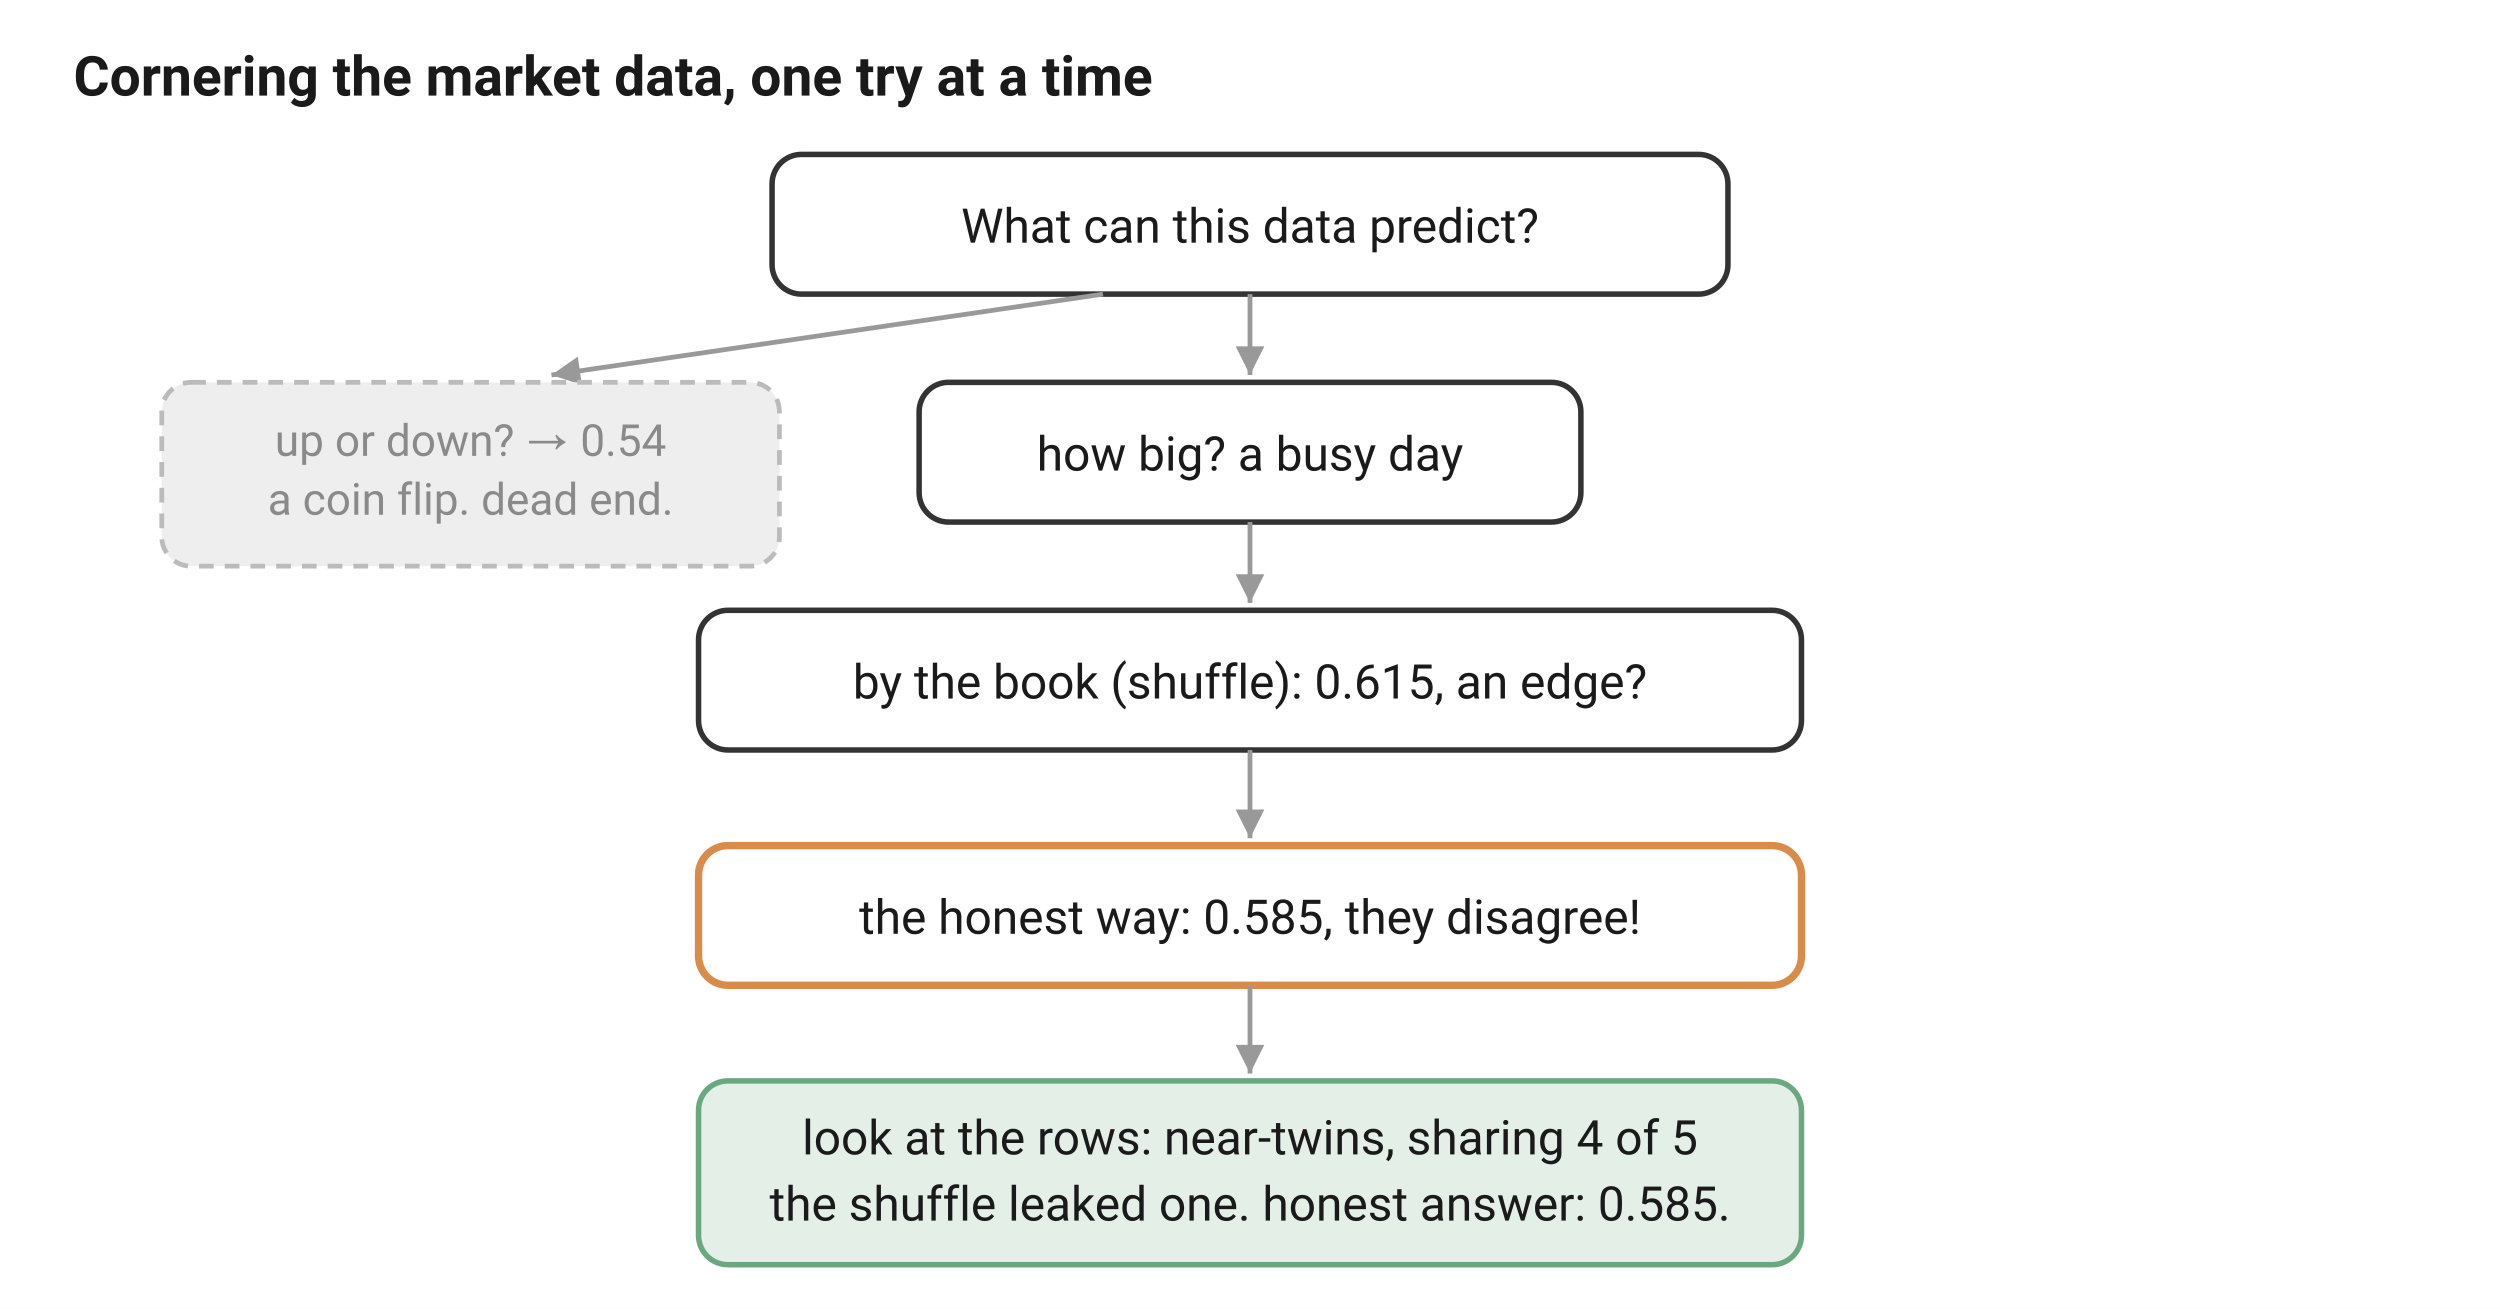
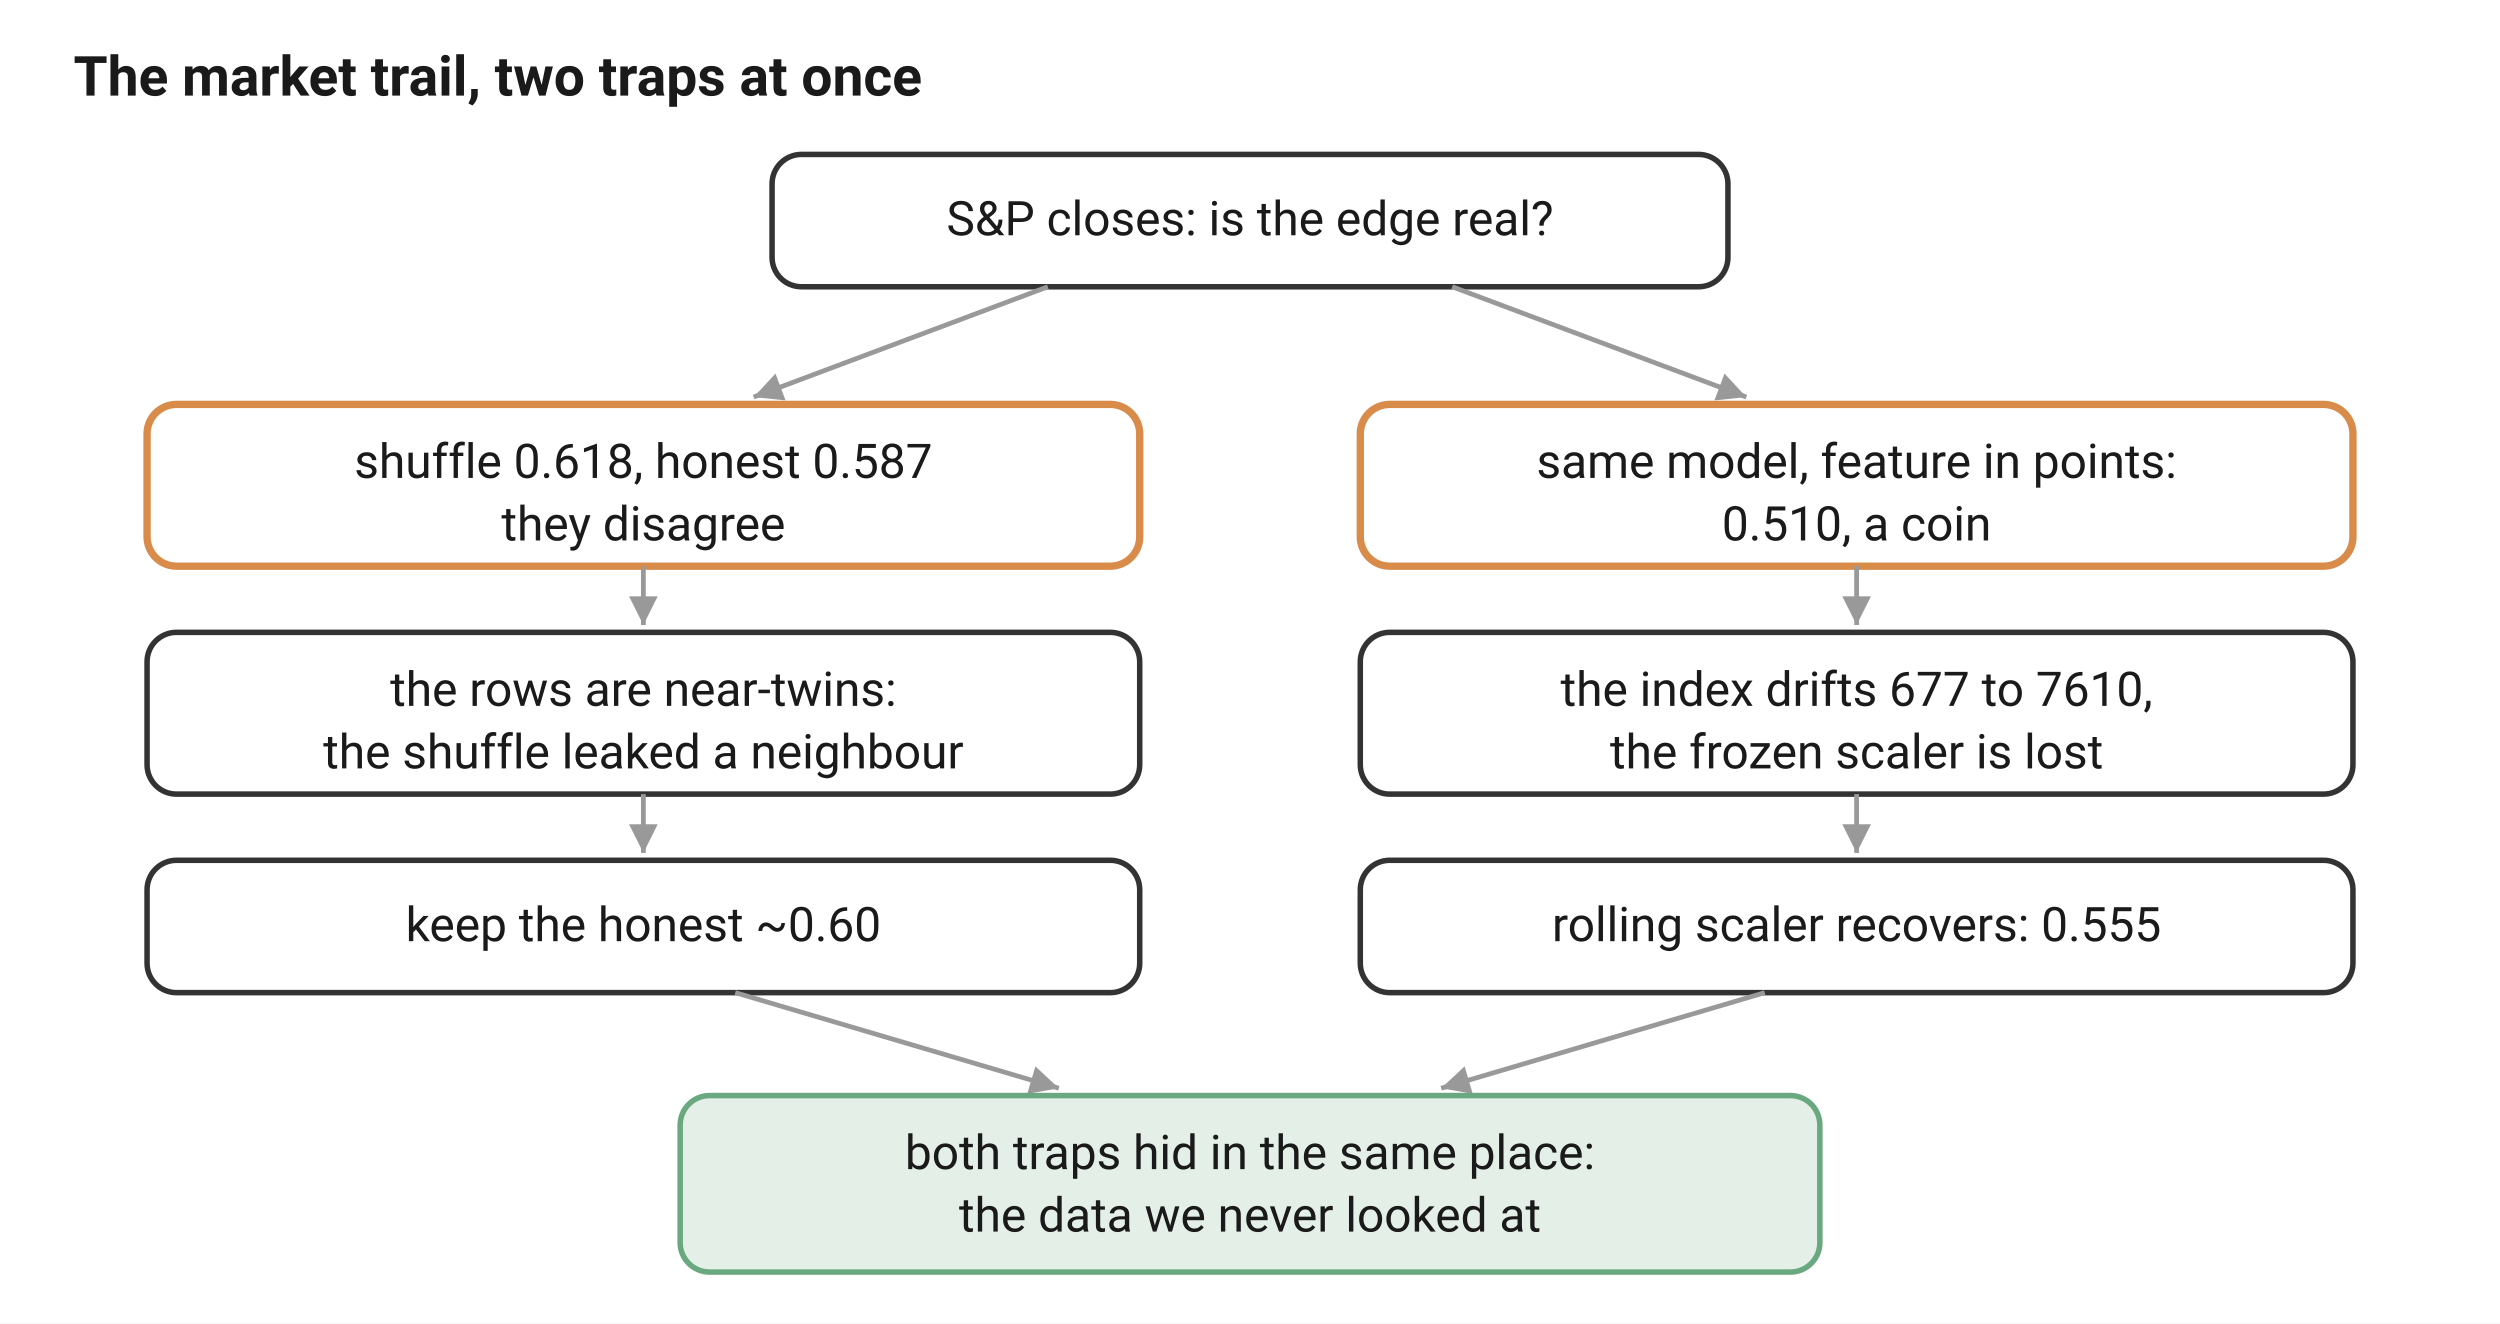
- <svg xmlns="http://www.w3.org/2000/svg" width="100%" viewBox="0 0 680 356" role="img">
-   <rect x="0" y="0" width="680" height="356" fill="#ffffff" />
+ <svg xmlns="http://www.w3.org/2000/svg" width="100%" viewBox="0 0 680 360" role="img">
+   <rect x="0" y="0" width="680" height="360" fill="#ffffff" />
  <style>
.ti{font-family:-apple-system,Segoe UI,Roboto,Helvetica,Arial,sans-serif;fill:#1a1a1a;font-size:15px;font-weight:600}
.b{font-family:-apple-system,Segoe UI,Roboto,Helvetica,Arial,sans-serif;fill:#1a1a1a;font-size:13px}
- .d{font-family:-apple-system,Segoe UI,Roboto,Helvetica,Arial,sans-serif;fill:#8a8a8a;font-size:12px}
</style>
  <defs>
    <marker id="ah" markerWidth="9" markerHeight="9" refX="6" refY="3" orient="auto">
      <path d="M0,0 L6,3 L0,6 Z" fill="#999999" />
    </marker>
  </defs>
-   <text class="ti" x="20" y="26" text-anchor="start">Cornering the market data, one try at a time</text>
-   <rect x="210" y="42" width="260" height="38" rx="8" fill="#ffffff" stroke="#333333" stroke-width="1.5" />
-   <text class="b" x="340" y="66" text-anchor="middle">What can this data predict?</text>
-   <line x1="300" y1="80" x2="150" y2="102" stroke="#999999" stroke-width="1.3" marker-end="url(#ah)" />
-   <line x1="340" y1="80" x2="340" y2="102" stroke="#999999" stroke-width="1.3" marker-end="url(#ah)" />
-   <rect x="44" y="104" width="168" height="50" rx="8" fill="#eeeeee" stroke="#bbbbbb" stroke-width="1.3" stroke-dasharray="4 3" />
-   <text class="d" x="128" y="124" text-anchor="middle">up or down? → 0.54</text>
-   <text class="d" x="128" y="140" text-anchor="middle">a coin flip. dead end.</text>
-   <rect x="250" y="104" width="180" height="38" rx="8" fill="#ffffff" stroke="#333333" stroke-width="1.5" />
-   <text class="b" x="340" y="128" text-anchor="middle">how big? a busy day</text>
-   <line x1="340" y1="142" x2="340" y2="164" stroke="#999999" stroke-width="1.3" marker-end="url(#ah)" />
-   <rect x="190" y="166" width="300" height="38" rx="8" fill="#ffffff" stroke="#333333" stroke-width="1.5" />
-   <text class="b" x="340" y="190" text-anchor="middle">by the book (shuffle): 0.615, an edge?</text>
-   <line x1="340" y1="204" x2="340" y2="228" stroke="#999999" stroke-width="1.3" marker-end="url(#ah)" />
-   <rect x="190" y="230" width="300" height="38" rx="8" fill="#ffffff" stroke="#d98b4a" stroke-width="2" />
-   <text class="b" x="340" y="254" text-anchor="middle">the honest way: 0.585, they disagree!</text>
-   <line x1="340" y1="268" x2="340" y2="292" stroke="#999999" stroke-width="1.3" marker-end="url(#ah)" />
-   <rect x="190" y="294" width="300" height="50" rx="8" fill="#e4efe8" stroke="#6aa87f" stroke-width="1.5" />
-   <text class="b" x="340" y="314" text-anchor="middle">look at the rows: near-twins, sharing 4 of 5</text>
-   <text class="b" x="340" y="332" text-anchor="middle">the shuffle leaked one. honest answer: 0.585.</text>
+   <text class="ti" x="20" y="26" text-anchor="start">The market trail, two traps at once</text>
+   <rect x="210" y="42" width="260" height="36" rx="8" fill="#ffffff" stroke="#333333" stroke-width="1.5" />
+   <text class="b" x="340" y="64" text-anchor="middle">S&amp;P closes: is the edge real?</text>
+   <line x1="285" y1="78" x2="205" y2="108" stroke="#999999" stroke-width="1.3" marker-end="url(#ah)" />
+   <line x1="395" y1="78" x2="475" y2="108" stroke="#999999" stroke-width="1.3" marker-end="url(#ah)" />
+   <rect x="40" y="110" width="270" height="44" rx="8" fill="#ffffff" stroke="#d98b4a" stroke-width="2" />
+   <text class="b" x="175" y="130" text-anchor="middle">shuffle 0.618, honest 0.587</text>
+   <text class="b" x="175" y="147" text-anchor="middle">they disagree</text>
+   <line x1="175" y1="154" x2="175" y2="170" stroke="#999999" stroke-width="1.3" marker-end="url(#ah)" />
+   <rect x="40" y="172" width="270" height="44" rx="8" fill="#ffffff" stroke="#333333" stroke-width="1.5" />
+   <text class="b" x="175" y="192" text-anchor="middle">the rows are near-twins:</text>
+   <text class="b" x="175" y="209" text-anchor="middle">the shuffle leaked a neighbour</text>
+   <line x1="175" y1="216" x2="175" y2="232" stroke="#999999" stroke-width="1.3" marker-end="url(#ah)" />
+   <rect x="40" y="234" width="270" height="36" rx="8" fill="#ffffff" stroke="#333333" stroke-width="1.5" />
+   <text class="b" x="175" y="256" text-anchor="middle">keep the honest ~0.60</text>
+   <line x1="200" y1="270" x2="288" y2="296" stroke="#999999" stroke-width="1.3" marker-end="url(#ah)" />
+   <rect x="370" y="110" width="270" height="44" rx="8" fill="#ffffff" stroke="#d98b4a" stroke-width="2" />
+   <text class="b" x="505" y="130" text-anchor="middle">same model, feature in points:</text>
+   <text class="b" x="505" y="147" text-anchor="middle">0.510, a coin</text>
+   <line x1="505" y1="154" x2="505" y2="170" stroke="#999999" stroke-width="1.3" marker-end="url(#ah)" />
+   <rect x="370" y="172" width="270" height="44" rx="8" fill="#ffffff" stroke="#333333" stroke-width="1.5" />
+   <text class="b" x="505" y="192" text-anchor="middle">the index drifts 677 to 7610,</text>
+   <text class="b" x="505" y="209" text-anchor="middle">the frozen scaler is lost</text>
+   <line x1="505" y1="216" x2="505" y2="232" stroke="#999999" stroke-width="1.3" marker-end="url(#ah)" />
+   <rect x="370" y="234" width="270" height="36" rx="8" fill="#ffffff" stroke="#333333" stroke-width="1.5" />
+   <text class="b" x="505" y="256" text-anchor="middle">rolling scaler recovers: 0.555</text>
+   <line x1="480" y1="270" x2="392" y2="296" stroke="#999999" stroke-width="1.3" marker-end="url(#ah)" />
+   <rect x="185" y="298" width="310" height="48" rx="8" fill="#e4efe8" stroke="#6aa87f" stroke-width="1.5" />
+   <text class="b" x="340" y="318" text-anchor="middle">both traps hid in the same place:</text>
+   <text class="b" x="340" y="335" text-anchor="middle">the data we never looked at</text>
</svg>
